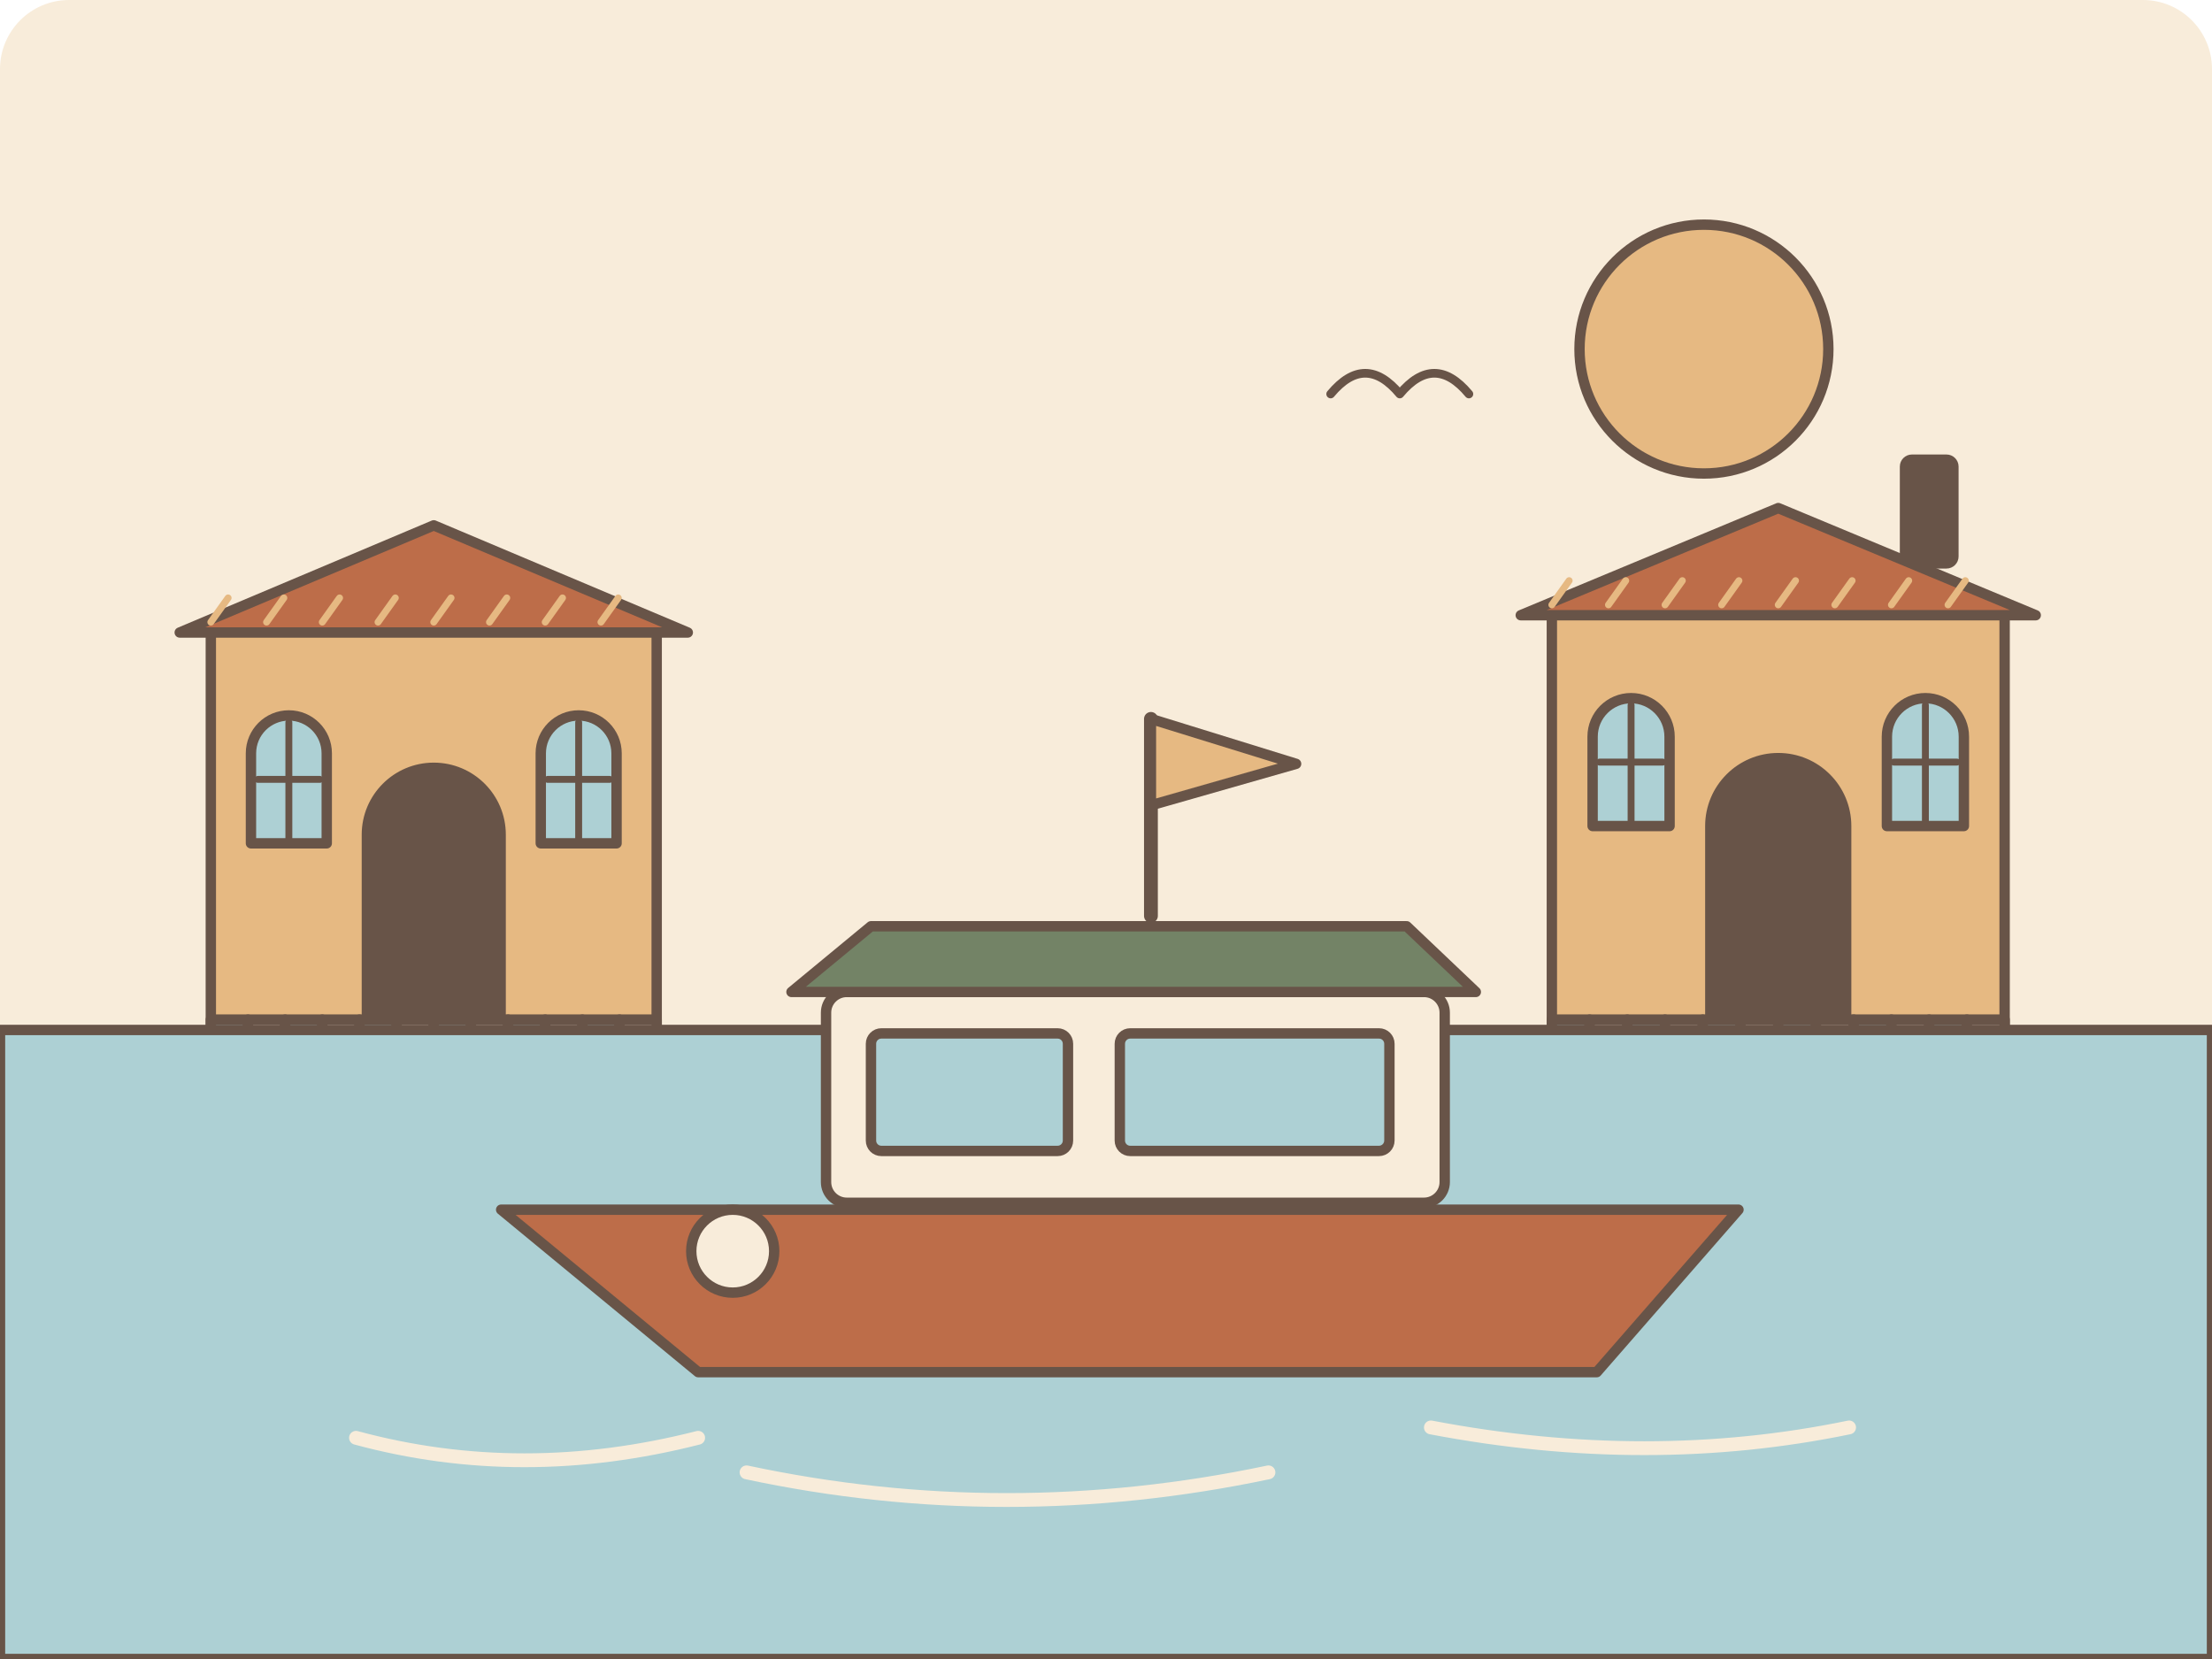
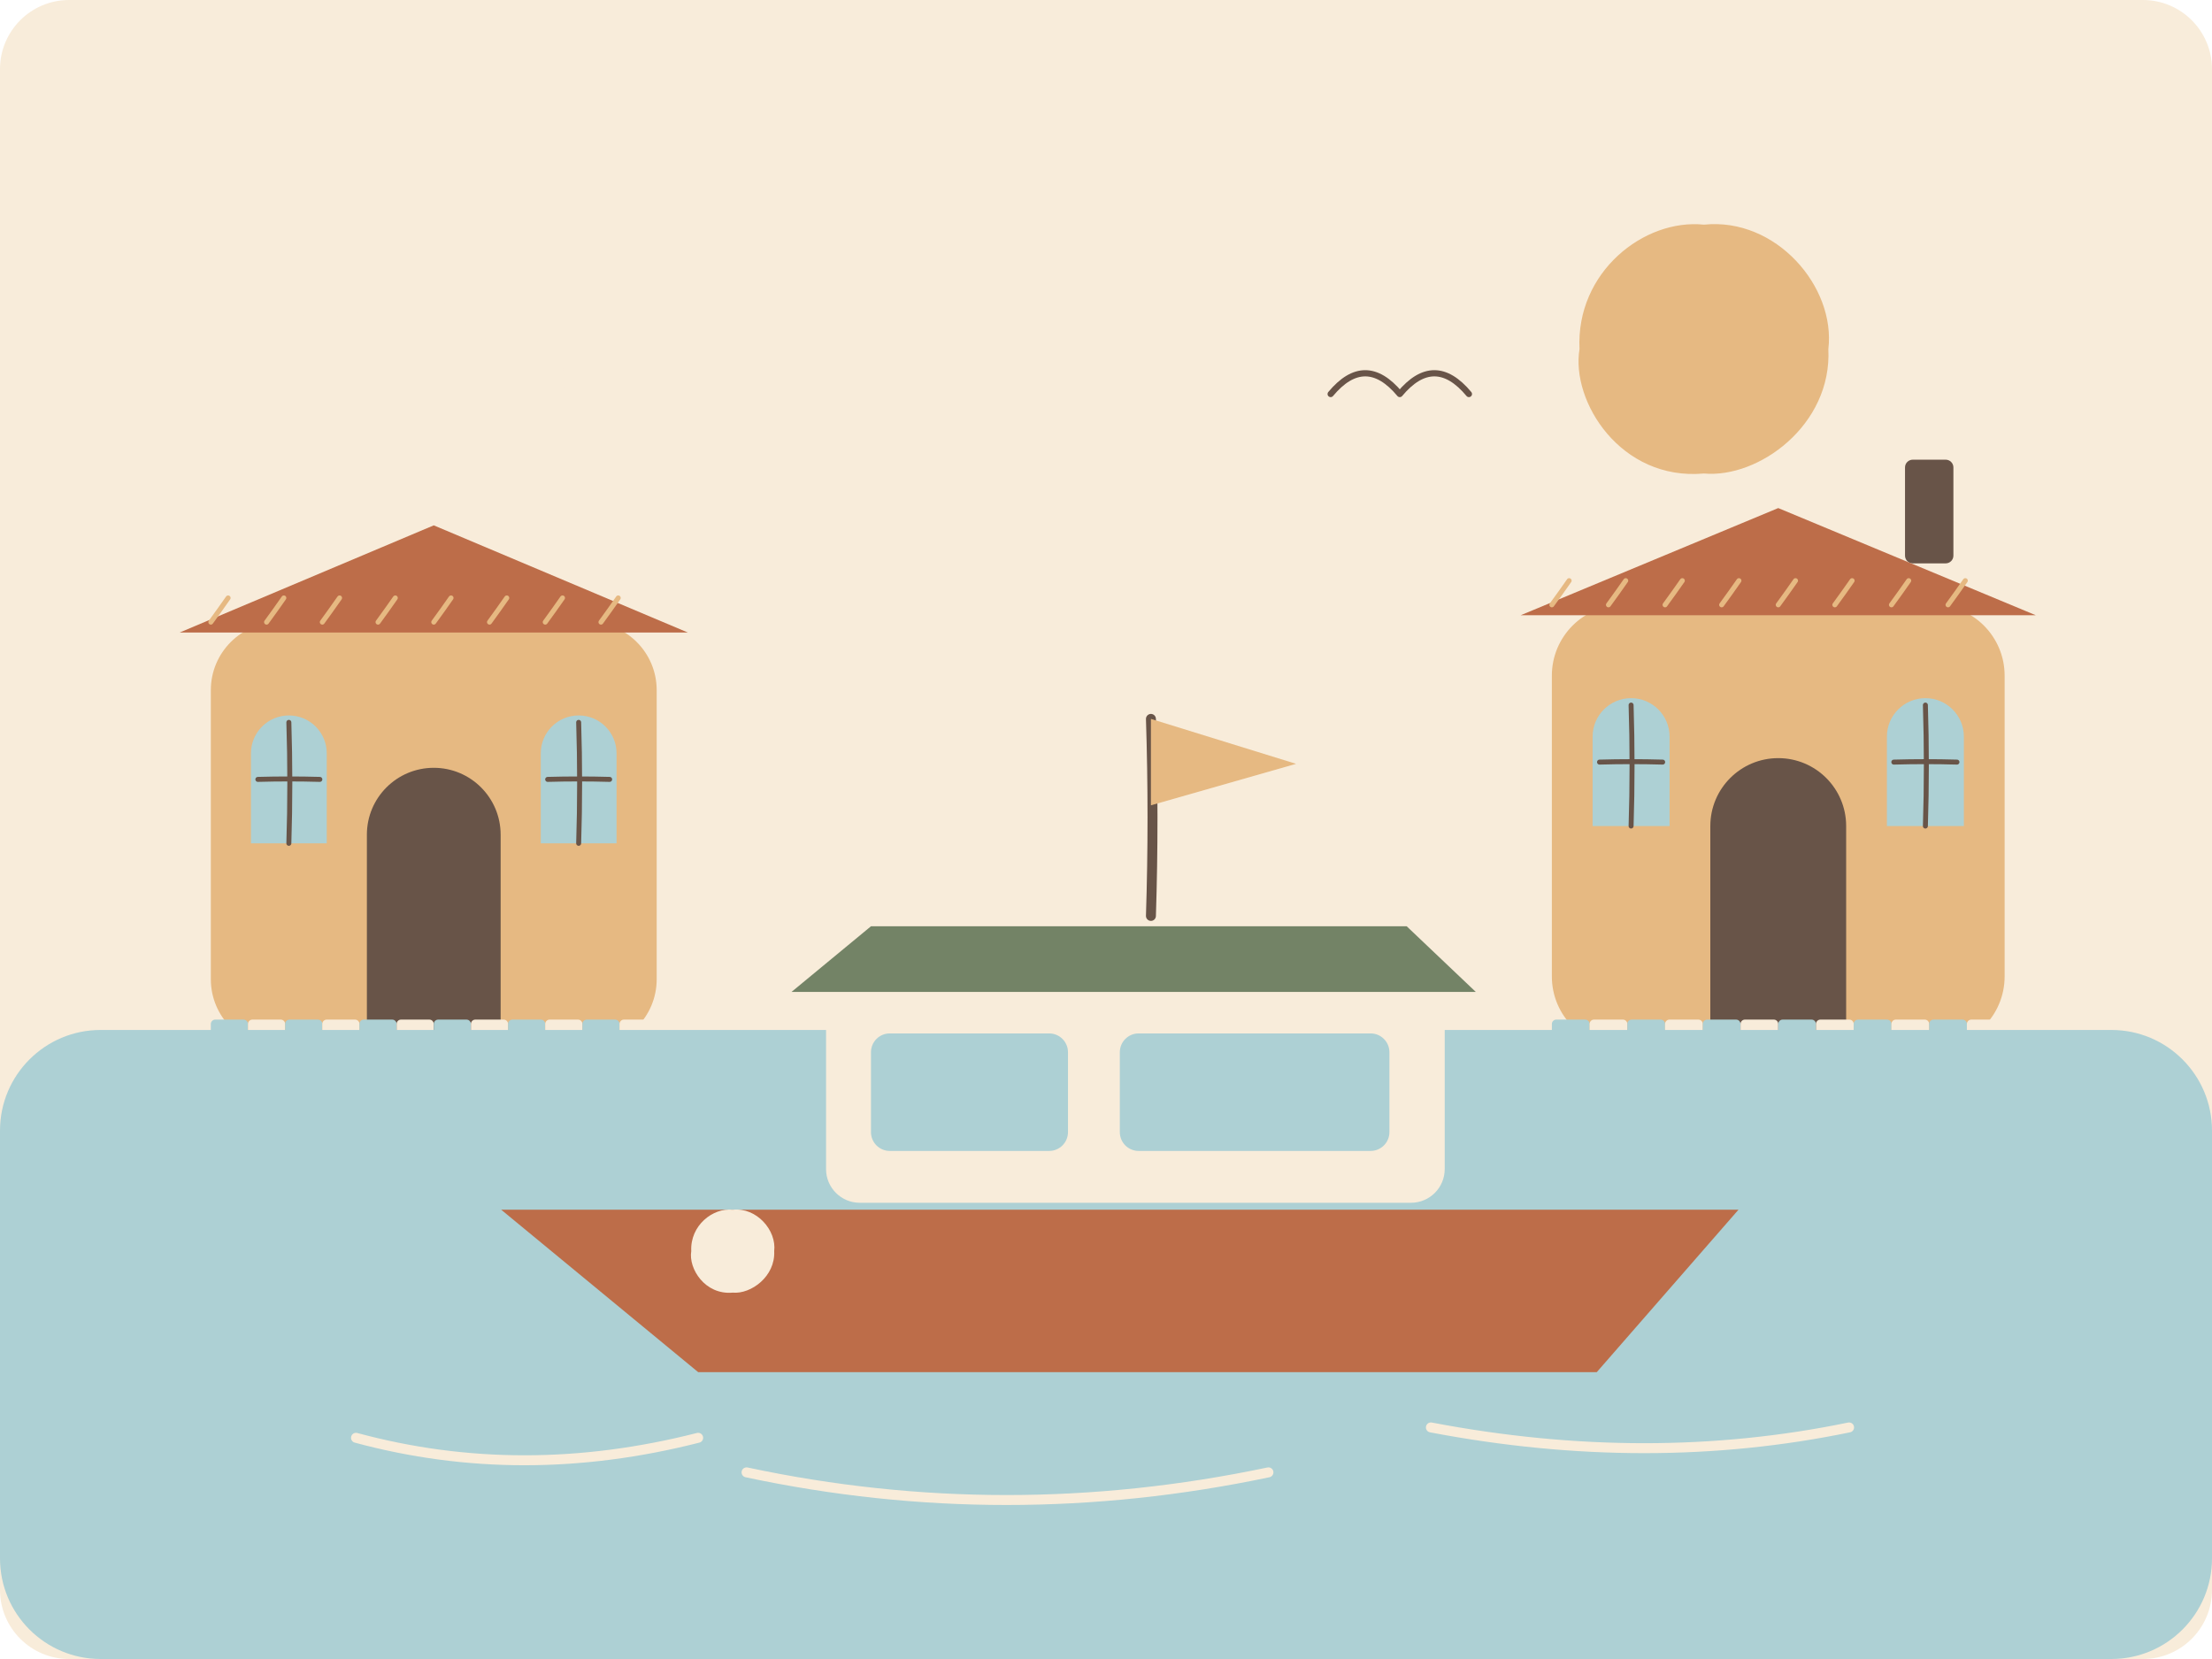
<svg xmlns="http://www.w3.org/2000/svg" width="640" height="480" viewBox="0 0 640 480" role="img" aria-labelledby="title">
  <rect width="640" height="480" rx="20" fill="#f8ecda" />
-   <g stroke="#685448" stroke-width="3" stroke-linecap="round" stroke-linejoin="round">
-     <circle cx="493" cy="101" r="36" fill="#e6b982" />
+   <g stroke="none" stroke-width="2" stroke-linecap="round" stroke-linejoin="round">
+     <g transform="translate(493 101) scale(1)">
+       <path d="M0 -36C20.88 -38.16 38.16 -18 36 0C37.08 21.96 15.84 37.44 0 36C-24.12 38.16 -38.52 15.12 -36 0C-37.08 -22.32 -17.28 -37.8 0 -36Z" fill="#e6b982" stroke="none" stroke-width="2.16" stroke-linecap="round" stroke-linejoin="round" />
+     </g>
    <g transform="translate(78 88) scale(0.8)">
-       <path d="M0 23C-3 7 14-3 29 5C41-13 70-6 74 12C96 8 109 20 105 32H0Z" fill="#f8ecda" stroke="#f8ecda" stroke-width="3" stroke-linecap="round" stroke-linejoin="round" />
+       <path d="M0 23C-3 7 14-3 29 5C41-13 70-6 74 12C96 8 109 20 105 32H0Z" fill="#f8ecda" stroke="#f8ecda" stroke-width="2.16" stroke-linecap="round" stroke-linejoin="round" />
    </g>
    <g transform="translate(338 58) scale(0.55)">
-       <path d="M0 23C-3 7 14-3 29 5C41-13 70-6 74 12C96 8 109 20 105 32H0Z" fill="#f8ecda" stroke="#f8ecda" stroke-width="3" stroke-linecap="round" stroke-linejoin="round" />
+       <path d="M0 23C-3 7 14-3 29 5C41-13 70-6 74 12C96 8 109 20 105 32H0Z" fill="#f8ecda" stroke="#f8ecda" stroke-width="2.16" stroke-linecap="round" stroke-linejoin="round" />
    </g>
-     <path d="M385 114q10-12 20 0q10-12 20 0" fill="none" stroke="#685448" stroke-width="2.5" stroke-linecap="round" stroke-linejoin="round" />
+     <path d="M385 114q10-12 20 0q10-12 20 0" fill="none" stroke="#685448" stroke-width="1.8" stroke-linecap="round" stroke-linejoin="round" />
    <g transform="translate(61 180) scale(1)">
-       <rect x="0" y="0" width="129" height="123" rx="3" fill="#e6b982" />
-       <path d="M45.15 123V61.5a19.35 19.35 0 0 1 38.7 0V123Z" fill="#685448" stroke="#685448" stroke-width="3" stroke-linecap="round" stroke-linejoin="round" />
-       <path d="M11.61 64V37.965a10.965 10.965 0 0 1 21.93 0V64Z" fill="#add0d4" stroke="#685448" stroke-width="3" stroke-linecap="round" stroke-linejoin="round" />
-       <path d="M22.575 29L22.575 64" fill="none" stroke="#685448" stroke-width="2" stroke-linecap="round" stroke-linejoin="round" />
-       <path d="M13.61 45.5L31.54 45.5" fill="none" stroke="#685448" stroke-width="2" stroke-linecap="round" stroke-linejoin="round" />
-       <path d="M95.46 64V37.965a10.965 10.965 0 0 1 21.93 0V64Z" fill="#add0d4" stroke="#685448" stroke-width="3" stroke-linecap="round" stroke-linejoin="round" />
-       <path d="M106.425 29L106.425 64" fill="none" stroke="#685448" stroke-width="2" stroke-linecap="round" stroke-linejoin="round" />
-       <path d="M97.46 45.5L115.39 45.5" fill="none" stroke="#685448" stroke-width="2" stroke-linecap="round" stroke-linejoin="round" />
-       <rect x="0" y="115" width="10.75" height="8" rx="0" fill="#add0d4" />
-       <rect x="10.75" y="115" width="10.75" height="8" rx="0" fill="#f8ecda" />
-       <rect x="21.5" y="115" width="10.75" height="8" rx="0" fill="#add0d4" />
-       <rect x="32.25" y="115" width="10.75" height="8" rx="0" fill="#f8ecda" />
-       <rect x="43" y="115" width="10.75" height="8" rx="0" fill="#add0d4" />
-       <rect x="53.75" y="115" width="10.75" height="8" rx="0" fill="#f8ecda" />
-       <rect x="64.5" y="115" width="10.75" height="8" rx="0" fill="#add0d4" />
-       <rect x="75.25" y="115" width="10.75" height="8" rx="0" fill="#f8ecda" />
-       <rect x="86" y="115" width="10.75" height="8" rx="0" fill="#add0d4" />
-       <rect x="96.75" y="115" width="10.75" height="8" rx="0" fill="#f8ecda" />
-       <rect x="107.5" y="115" width="10.75" height="8" rx="0" fill="#add0d4" />
-       <rect x="118.25" y="115" width="10.75" height="8" rx="0" fill="#f8ecda" />
-       <path d="M-9 3L64.5-28L138 3Z" fill="#bd6d49" stroke="#685448" stroke-width="3" stroke-linecap="round" stroke-linejoin="round" />
-       <path d="M0 0L5 -7" fill="none" stroke="#e6b982" stroke-width="2" stroke-linecap="round" stroke-linejoin="round" />
-       <path d="M16.125 0L21.125 -7" fill="none" stroke="#e6b982" stroke-width="2" stroke-linecap="round" stroke-linejoin="round" />
-       <path d="M32.25 0L37.25 -7" fill="none" stroke="#e6b982" stroke-width="2" stroke-linecap="round" stroke-linejoin="round" />
-       <path d="M48.375 0L53.375 -7" fill="none" stroke="#e6b982" stroke-width="2" stroke-linecap="round" stroke-linejoin="round" />
-       <path d="M64.5 0L69.5 -7" fill="none" stroke="#e6b982" stroke-width="2" stroke-linecap="round" stroke-linejoin="round" />
-       <path d="M80.625 0L85.625 -7" fill="none" stroke="#e6b982" stroke-width="2" stroke-linecap="round" stroke-linejoin="round" />
-       <path d="M96.75 0L101.75 -7" fill="none" stroke="#e6b982" stroke-width="2" stroke-linecap="round" stroke-linejoin="round" />
-       <path d="M112.875 0L117.875 -7" fill="none" stroke="#e6b982" stroke-width="2" stroke-linecap="round" stroke-linejoin="round" />
+       <rect x="0" y="0" width="129" height="123" rx="19.68" fill="#e6b982" stroke="none" />
+       <path d="M45.15 123V61.5a19.35 19.35 0 0 1 38.7 0V123Z" fill="#685448" stroke="none" stroke-width="2.16" stroke-linecap="round" stroke-linejoin="round" />
+       <path d="M11.61 64V37.965a10.965 10.965 0 0 1 21.93 0V64Z" fill="#add0d4" stroke="none" stroke-width="2.16" stroke-linecap="round" stroke-linejoin="round" />
+       <path d="M22.575 29Q23.135 46.5 22.575 64" fill="none" stroke="#685448" stroke-width="1.44" stroke-linecap="round" stroke-linejoin="round" />
+       <path d="M13.61 45.5Q22.575 45.249 31.54 45.5" fill="none" stroke="#685448" stroke-width="1.44" stroke-linecap="round" stroke-linejoin="round" />
+       <path d="M95.46 64V37.965a10.965 10.965 0 0 1 21.93 0V64Z" fill="#add0d4" stroke="none" stroke-width="2.16" stroke-linecap="round" stroke-linejoin="round" />
+       <path d="M106.425 29Q106.985 46.5 106.425 64" fill="none" stroke="#685448" stroke-width="1.44" stroke-linecap="round" stroke-linejoin="round" />
+       <path d="M97.46 45.5Q106.425 45.249 115.39 45.5" fill="none" stroke="#685448" stroke-width="1.44" stroke-linecap="round" stroke-linejoin="round" />
+       <rect x="0" y="115" width="10.75" height="8" rx="1.28" fill="#add0d4" stroke="none" />
+       <rect x="10.75" y="115" width="10.75" height="8" rx="1.28" fill="#f8ecda" stroke="none" />
+       <rect x="21.5" y="115" width="10.75" height="8" rx="1.28" fill="#add0d4" stroke="none" />
+       <rect x="32.25" y="115" width="10.75" height="8" rx="1.28" fill="#f8ecda" stroke="none" />
+       <rect x="43" y="115" width="10.75" height="8" rx="1.28" fill="#add0d4" stroke="none" />
+       <rect x="53.75" y="115" width="10.75" height="8" rx="1.28" fill="#f8ecda" stroke="none" />
+       <rect x="64.5" y="115" width="10.75" height="8" rx="1.28" fill="#add0d4" stroke="none" />
+       <rect x="75.25" y="115" width="10.75" height="8" rx="1.28" fill="#f8ecda" stroke="none" />
+       <rect x="86" y="115" width="10.75" height="8" rx="1.28" fill="#add0d4" stroke="none" />
+       <rect x="96.75" y="115" width="10.75" height="8" rx="1.28" fill="#f8ecda" stroke="none" />
+       <rect x="107.5" y="115" width="10.75" height="8" rx="1.28" fill="#add0d4" stroke="none" />
+       <rect x="118.25" y="115" width="10.75" height="8" rx="1.28" fill="#f8ecda" stroke="none" />
+       <path d="M-9 3L64.5-28L138 3Z" fill="#bd6d49" stroke="none" stroke-width="2.16" stroke-linecap="round" stroke-linejoin="round" />
+       <path d="M0 0Q2.612 -3.57 5 -7" fill="none" stroke="#e6b982" stroke-width="1.44" stroke-linecap="round" stroke-linejoin="round" />
+       <path d="M16.125 0Q18.737 -3.57 21.125 -7" fill="none" stroke="#e6b982" stroke-width="1.44" stroke-linecap="round" stroke-linejoin="round" />
+       <path d="M32.25 0Q34.862 -3.57 37.25 -7" fill="none" stroke="#e6b982" stroke-width="1.44" stroke-linecap="round" stroke-linejoin="round" />
+       <path d="M48.375 0Q50.987 -3.57 53.375 -7" fill="none" stroke="#e6b982" stroke-width="1.44" stroke-linecap="round" stroke-linejoin="round" />
+       <path d="M64.5 0Q67.112 -3.57 69.5 -7" fill="none" stroke="#e6b982" stroke-width="1.44" stroke-linecap="round" stroke-linejoin="round" />
+       <path d="M80.625 0Q83.237 -3.57 85.625 -7" fill="none" stroke="#e6b982" stroke-width="1.44" stroke-linecap="round" stroke-linejoin="round" />
+       <path d="M96.75 0Q99.362 -3.57 101.75 -7" fill="none" stroke="#e6b982" stroke-width="1.44" stroke-linecap="round" stroke-linejoin="round" />
+       <path d="M112.875 0Q115.487 -3.57 117.875 -7" fill="none" stroke="#e6b982" stroke-width="1.44" stroke-linecap="round" stroke-linejoin="round" />
    </g>
    <g transform="translate(449 175) scale(1)">
-       <rect x="0" y="0" width="131" height="128" rx="3" fill="#e6b982" />
-       <path d="M45.85 128V64a19.65 19.65 0 0 1 39.3 0V128Z" fill="#685448" stroke="#685448" stroke-width="3" stroke-linecap="round" stroke-linejoin="round" />
-       <path d="M11.79 64V38.135a11.135 11.135 0 0 1 22.27 0V64Z" fill="#add0d4" stroke="#685448" stroke-width="3" stroke-linecap="round" stroke-linejoin="round" />
-       <path d="M22.925 29L22.925 64" fill="none" stroke="#685448" stroke-width="2" stroke-linecap="round" stroke-linejoin="round" />
-       <path d="M13.79 45.5L32.06 45.5" fill="none" stroke="#685448" stroke-width="2" stroke-linecap="round" stroke-linejoin="round" />
-       <path d="M96.94 64V38.135a11.135 11.135 0 0 1 22.27 0V64Z" fill="#add0d4" stroke="#685448" stroke-width="3" stroke-linecap="round" stroke-linejoin="round" />
-       <path d="M108.075 29L108.075 64" fill="none" stroke="#685448" stroke-width="2" stroke-linecap="round" stroke-linejoin="round" />
-       <path d="M98.94 45.5L117.21 45.5" fill="none" stroke="#685448" stroke-width="2" stroke-linecap="round" stroke-linejoin="round" />
-       <rect x="0" y="120" width="10.917" height="8" rx="0" fill="#add0d4" />
-       <rect x="10.917" y="120" width="10.917" height="8" rx="0" fill="#f8ecda" />
-       <rect x="21.833" y="120" width="10.917" height="8" rx="0" fill="#add0d4" />
-       <rect x="32.75" y="120" width="10.917" height="8" rx="0" fill="#f8ecda" />
-       <rect x="43.667" y="120" width="10.917" height="8" rx="0" fill="#add0d4" />
-       <rect x="54.583" y="120" width="10.917" height="8" rx="0" fill="#f8ecda" />
-       <rect x="65.5" y="120" width="10.917" height="8" rx="0" fill="#add0d4" />
-       <rect x="76.417" y="120" width="10.917" height="8" rx="0" fill="#f8ecda" />
-       <rect x="87.333" y="120" width="10.917" height="8" rx="0" fill="#add0d4" />
-       <rect x="98.25" y="120" width="10.917" height="8" rx="0" fill="#f8ecda" />
-       <rect x="109.167" y="120" width="10.917" height="8" rx="0" fill="#add0d4" />
-       <rect x="120.083" y="120" width="10.917" height="8" rx="0" fill="#f8ecda" />
-       <rect x="102.18" y="-42" width="14" height="30" rx="2" fill="#685448" />
-       <path d="M-9 3L65.5-28L140 3Z" fill="#bd6d49" stroke="#685448" stroke-width="3" stroke-linecap="round" stroke-linejoin="round" />
-       <path d="M0 0L5 -7" fill="none" stroke="#e6b982" stroke-width="2" stroke-linecap="round" stroke-linejoin="round" />
-       <path d="M16.375 0L21.375 -7" fill="none" stroke="#e6b982" stroke-width="2" stroke-linecap="round" stroke-linejoin="round" />
-       <path d="M32.75 0L37.75 -7" fill="none" stroke="#e6b982" stroke-width="2" stroke-linecap="round" stroke-linejoin="round" />
-       <path d="M49.125 0L54.125 -7" fill="none" stroke="#e6b982" stroke-width="2" stroke-linecap="round" stroke-linejoin="round" />
-       <path d="M65.5 0L70.5 -7" fill="none" stroke="#e6b982" stroke-width="2" stroke-linecap="round" stroke-linejoin="round" />
-       <path d="M81.875 0L86.875 -7" fill="none" stroke="#e6b982" stroke-width="2" stroke-linecap="round" stroke-linejoin="round" />
-       <path d="M98.25 0L103.25 -7" fill="none" stroke="#e6b982" stroke-width="2" stroke-linecap="round" stroke-linejoin="round" />
-       <path d="M114.625 0L119.625 -7" fill="none" stroke="#e6b982" stroke-width="2" stroke-linecap="round" stroke-linejoin="round" />
+       <rect x="0" y="0" width="131" height="128" rx="20.48" fill="#e6b982" stroke="none" />
+       <path d="M45.85 128V64a19.65 19.65 0 0 1 39.3 0V128Z" fill="#685448" stroke="none" stroke-width="2.16" stroke-linecap="round" stroke-linejoin="round" />
+       <path d="M11.79 64V38.135a11.135 11.135 0 0 1 22.27 0V64Z" fill="#add0d4" stroke="none" stroke-width="2.16" stroke-linecap="round" stroke-linejoin="round" />
+       <path d="M22.925 29Q23.485 46.5 22.925 64" fill="none" stroke="#685448" stroke-width="1.44" stroke-linecap="round" stroke-linejoin="round" />
+       <path d="M13.79 45.5Q22.925 45.244 32.06 45.5" fill="none" stroke="#685448" stroke-width="1.44" stroke-linecap="round" stroke-linejoin="round" />
+       <path d="M96.94 64V38.135a11.135 11.135 0 0 1 22.27 0V64Z" fill="#add0d4" stroke="none" stroke-width="2.16" stroke-linecap="round" stroke-linejoin="round" />
+       <path d="M108.075 29Q108.635 46.5 108.075 64" fill="none" stroke="#685448" stroke-width="1.44" stroke-linecap="round" stroke-linejoin="round" />
+       <path d="M98.94 45.5Q108.075 45.244 117.21 45.5" fill="none" stroke="#685448" stroke-width="1.44" stroke-linecap="round" stroke-linejoin="round" />
+       <rect x="0" y="120" width="10.917" height="8" rx="1.28" fill="#add0d4" stroke="none" />
+       <rect x="10.917" y="120" width="10.917" height="8" rx="1.28" fill="#f8ecda" stroke="none" />
+       <rect x="21.833" y="120" width="10.917" height="8" rx="1.28" fill="#add0d4" stroke="none" />
+       <rect x="32.75" y="120" width="10.917" height="8" rx="1.28" fill="#f8ecda" stroke="none" />
+       <rect x="43.667" y="120" width="10.917" height="8" rx="1.28" fill="#add0d4" stroke="none" />
+       <rect x="54.583" y="120" width="10.917" height="8" rx="1.28" fill="#f8ecda" stroke="none" />
+       <rect x="65.5" y="120" width="10.917" height="8" rx="1.28" fill="#add0d4" stroke="none" />
+       <rect x="76.417" y="120" width="10.917" height="8" rx="1.28" fill="#f8ecda" stroke="none" />
+       <rect x="87.333" y="120" width="10.917" height="8" rx="1.28" fill="#add0d4" stroke="none" />
+       <rect x="98.25" y="120" width="10.917" height="8" rx="1.28" fill="#f8ecda" stroke="none" />
+       <rect x="109.167" y="120" width="10.917" height="8" rx="1.28" fill="#add0d4" stroke="none" />
+       <rect x="120.083" y="120" width="10.917" height="8" rx="1.28" fill="#f8ecda" stroke="none" />
+       <rect x="102.18" y="-42" width="14" height="30" rx="2.24" fill="#685448" stroke="none" />
+       <path d="M-9 3L65.5-28L140 3Z" fill="#bd6d49" stroke="none" stroke-width="2.16" stroke-linecap="round" stroke-linejoin="round" />
+       <path d="M0 0Q2.612 -3.57 5 -7" fill="none" stroke="#e6b982" stroke-width="1.44" stroke-linecap="round" stroke-linejoin="round" />
+       <path d="M16.375 0Q18.987 -3.57 21.375 -7" fill="none" stroke="#e6b982" stroke-width="1.44" stroke-linecap="round" stroke-linejoin="round" />
+       <path d="M32.75 0Q35.362 -3.57 37.75 -7" fill="none" stroke="#e6b982" stroke-width="1.44" stroke-linecap="round" stroke-linejoin="round" />
+       <path d="M49.125 0Q51.737 -3.57 54.125 -7" fill="none" stroke="#e6b982" stroke-width="1.44" stroke-linecap="round" stroke-linejoin="round" />
+       <path d="M65.5 0Q68.112 -3.57 70.5 -7" fill="none" stroke="#e6b982" stroke-width="1.44" stroke-linecap="round" stroke-linejoin="round" />
+       <path d="M81.875 0Q84.487 -3.57 86.875 -7" fill="none" stroke="#e6b982" stroke-width="1.44" stroke-linecap="round" stroke-linejoin="round" />
+       <path d="M98.25 0Q100.862 -3.57 103.25 -7" fill="none" stroke="#e6b982" stroke-width="1.44" stroke-linecap="round" stroke-linejoin="round" />
+       <path d="M114.625 0Q117.237 -3.57 119.625 -7" fill="none" stroke="#e6b982" stroke-width="1.44" stroke-linecap="round" stroke-linejoin="round" />
    </g>
-     <rect x="0" y="298" width="640" height="182" rx="0" fill="#add0d4" />
-     <path d="M145 350H503L462 397H202Z" fill="#bd6d49" stroke="#685448" stroke-width="3" stroke-linecap="round" stroke-linejoin="round" />
-     <rect x="239" y="287" width="179" height="61" rx="6" fill="#f8ecda" />
-     <rect x="252" y="299" width="57" height="34" rx="3" fill="#add0d4" />
-     <rect x="324" y="299" width="78" height="34" rx="3" fill="#add0d4" />
-     <path d="M229 287H427L407 268H252Z" fill="#738366" stroke="#685448" stroke-width="3" stroke-linecap="round" stroke-linejoin="round" />
-     <path d="M333 265L333 208" fill="none" stroke="#685448" stroke-width="4" stroke-linecap="round" stroke-linejoin="round" />
-     <path d="M333 208L375 221L333 233Z" fill="#e6b982" stroke="#685448" stroke-width="3" stroke-linecap="round" stroke-linejoin="round" />
-     <path d="M103 416q48 13 99 0m14 10q75 16 151 0m47-13q63 12 121 0" fill="none" stroke="#f8ecda" stroke-width="4" stroke-linecap="round" stroke-linejoin="round" />
-     <circle cx="212" cy="362" r="12" fill="#f8ecda" />
+     <rect x="0" y="298" width="640" height="182" rx="29.12" fill="#add0d4" stroke="none" />
+     <path d="M145 350H503L462 397H202Z" fill="#bd6d49" stroke="none" stroke-width="2.16" stroke-linecap="round" stroke-linejoin="round" />
+     <rect x="239" y="287" width="179" height="61" rx="9.76" fill="#f8ecda" stroke="none" />
+     <rect x="252" y="299" width="57" height="34" rx="5.44" fill="#add0d4" stroke="none" />
+     <rect x="324" y="299" width="78" height="34" rx="5.44" fill="#add0d4" stroke="none" />
+     <path d="M229 287H427L407 268H252Z" fill="#738366" stroke="none" stroke-width="2.16" stroke-linecap="round" stroke-linejoin="round" />
+     <path d="M333 265Q333.912 236.5 333 208" fill="none" stroke="#685448" stroke-width="2.88" stroke-linecap="round" stroke-linejoin="round" />
+     <path d="M333 208L375 221L333 233Z" fill="#e6b982" stroke="none" stroke-width="2.16" stroke-linecap="round" stroke-linejoin="round" />
+     <path d="M103 416q48 13 99 0m14 10q75 16 151 0m47-13q63 12 121 0" fill="none" stroke="#f8ecda" stroke-width="2.88" stroke-linecap="round" stroke-linejoin="round" />
+     <g transform="translate(212 362) scale(1)">
+       <path d="M0 -12C6.96 -12.72 12.72 -6 12 0C12.36 7.32 5.28 12.48 0 12C-8.04 12.72 -12.84 5.04 -12 0C-12.36 -7.44 -5.76 -12.6 0 -12Z" fill="#f8ecda" stroke="none" stroke-width="2.16" stroke-linecap="round" stroke-linejoin="round" />
+     </g>
  </g>
</svg>
